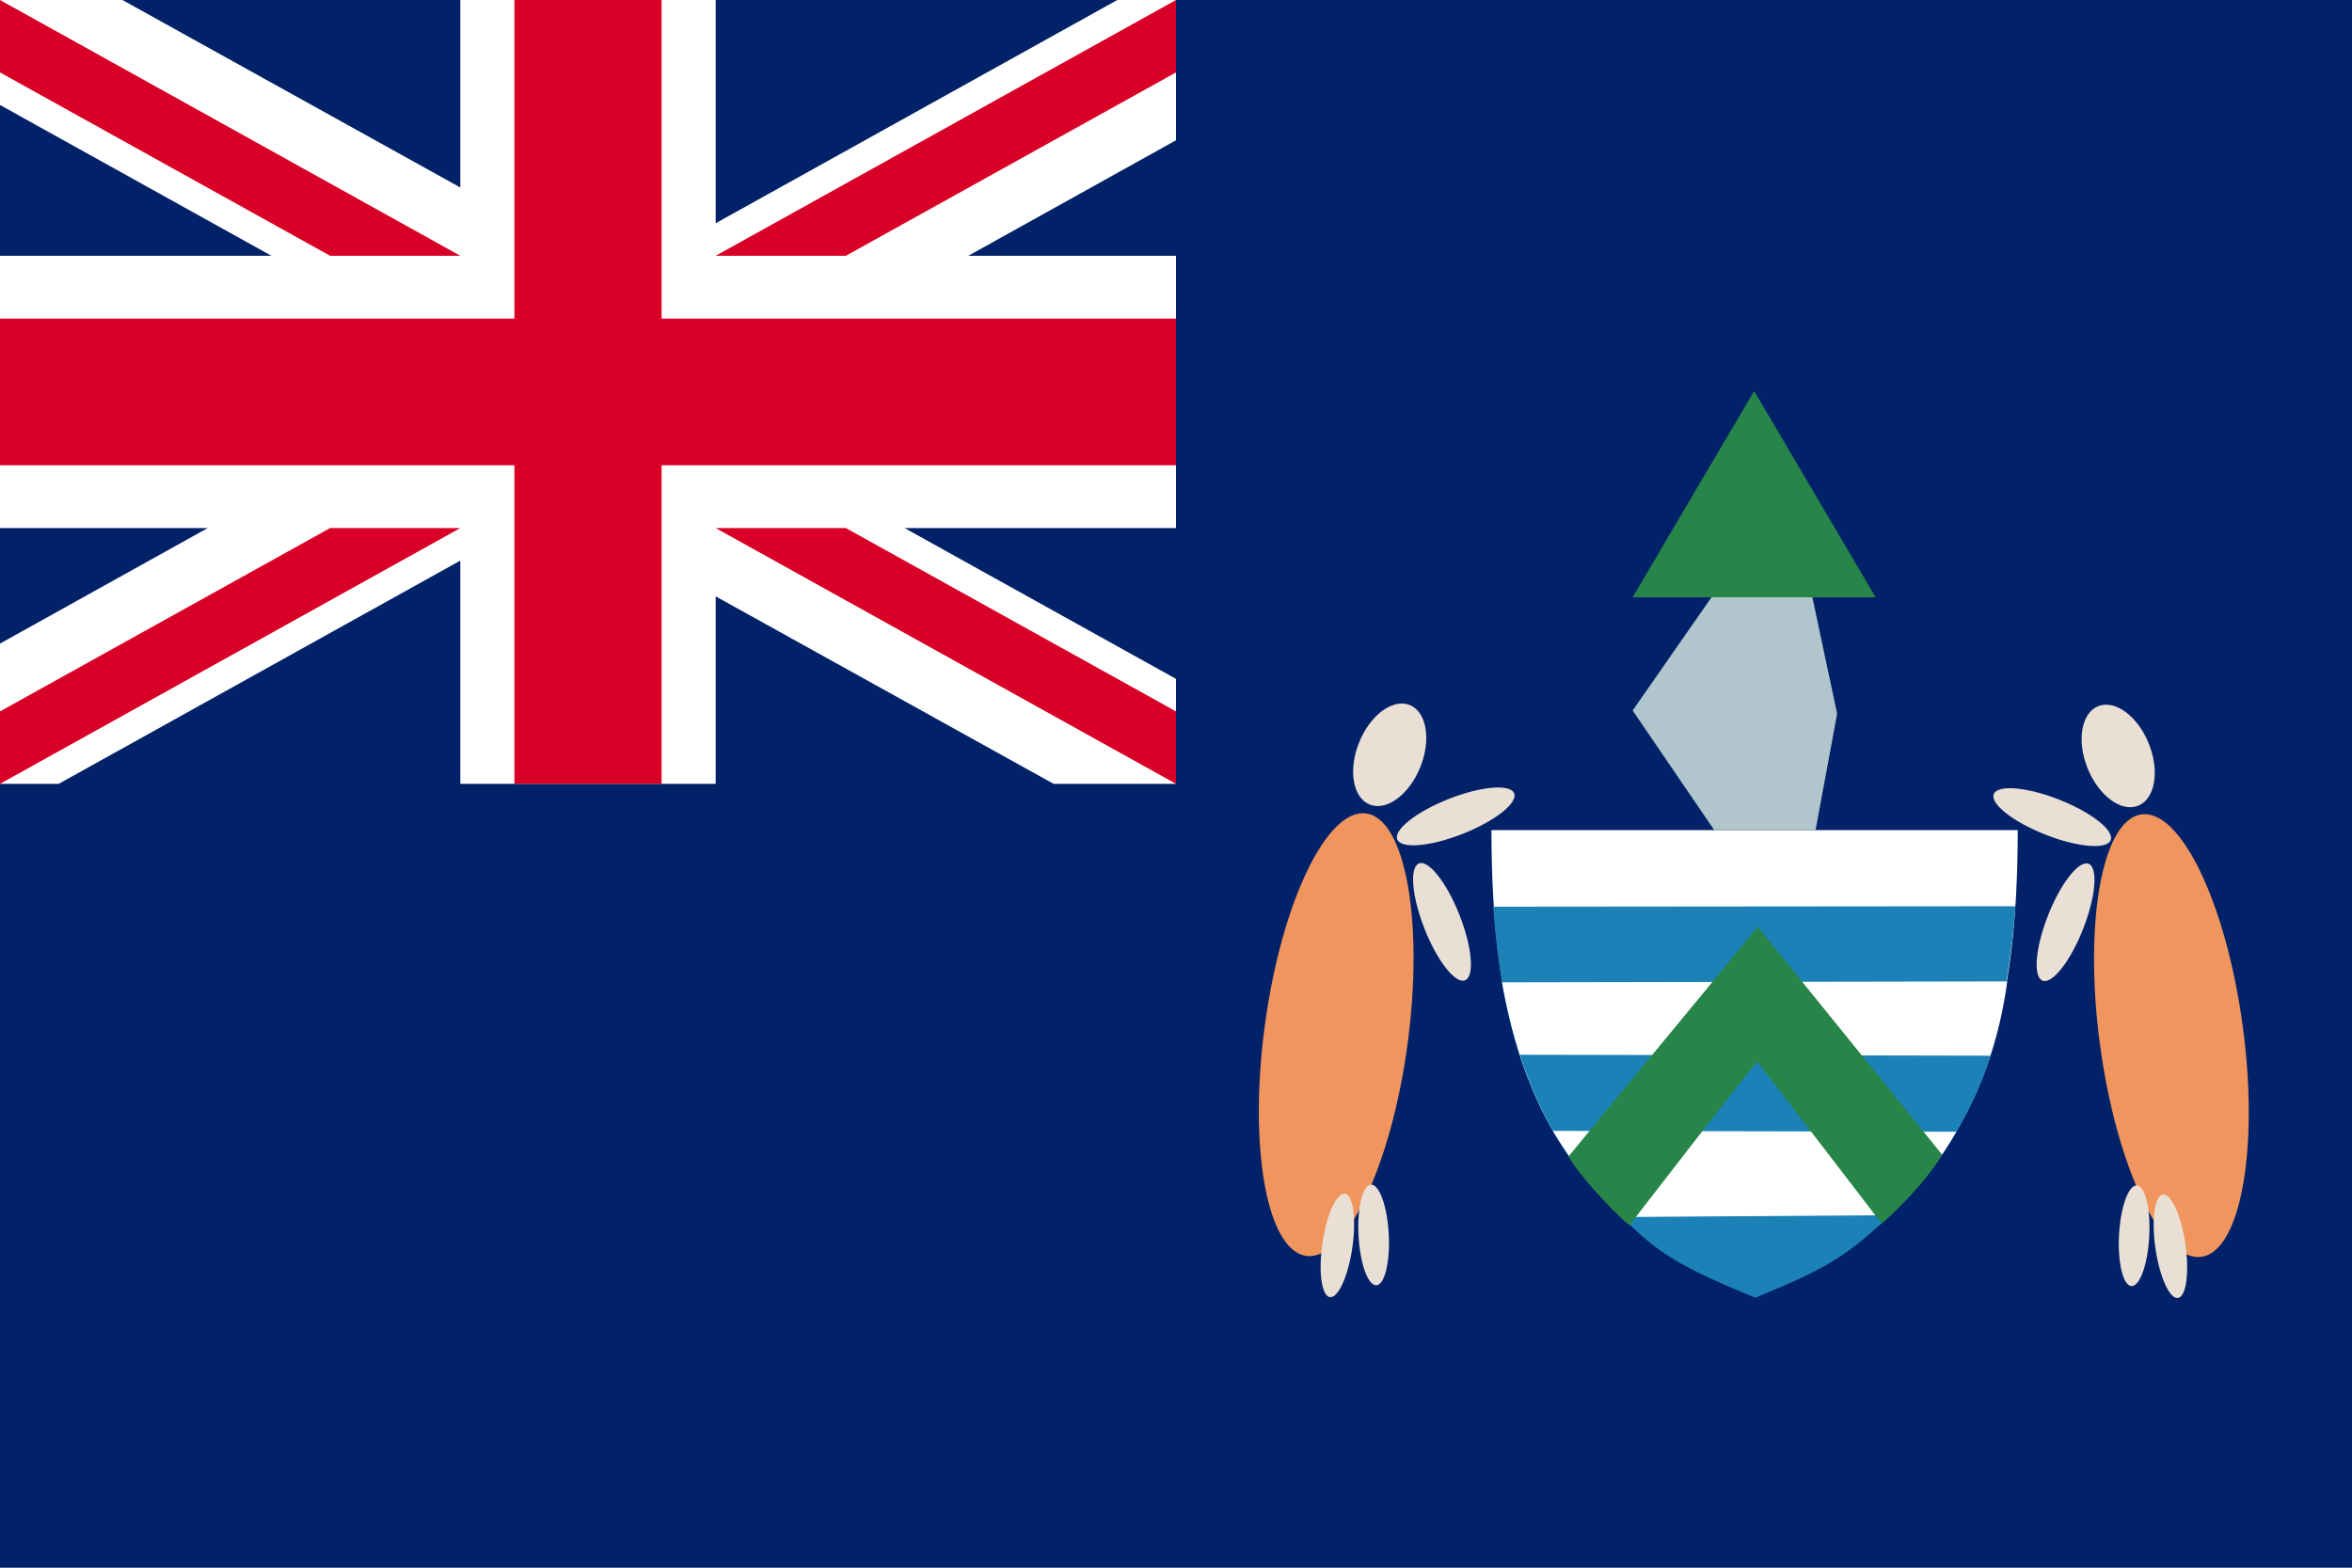
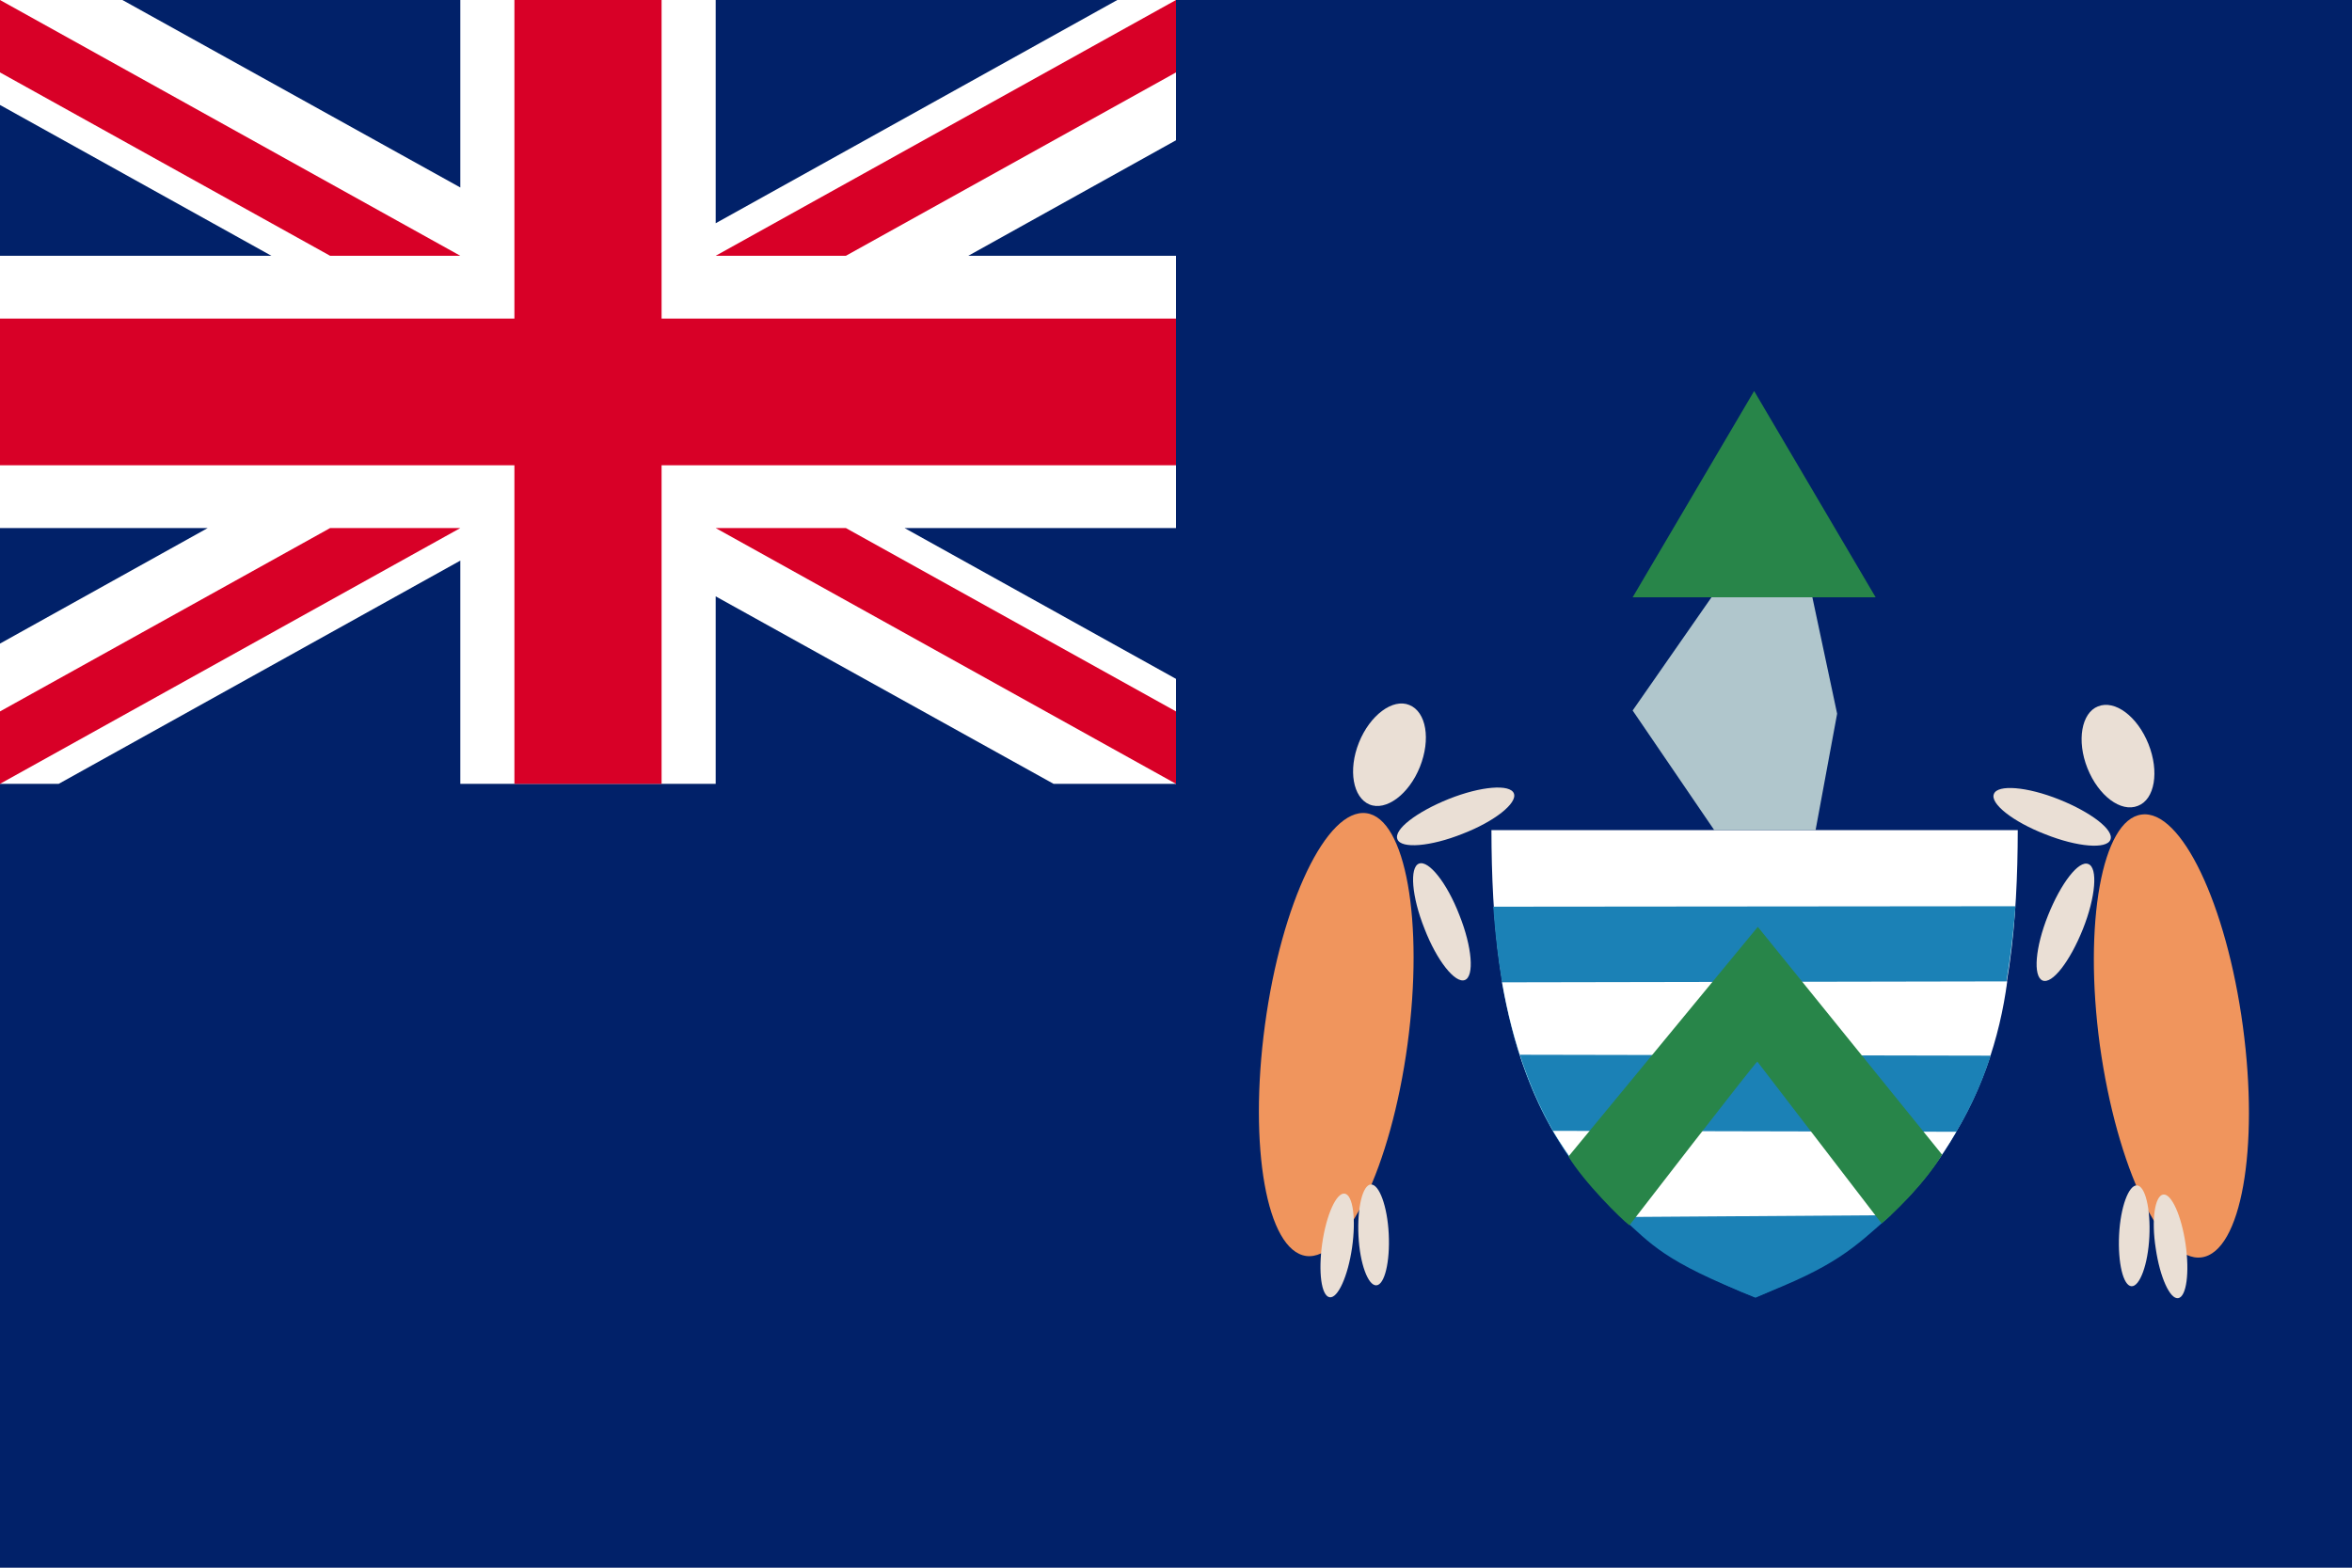
<svg xmlns="http://www.w3.org/2000/svg" version="1.1" viewBox="0 0 513 342">
  <rect fill="#012169" width="513" height="342" />
  <g>
    <g>
-       <path fill="#FFFFFF" d="M440.1,181.1c-0.1,39.2-6.4,81.4-57.4,101.5c-51.1-20.1-57.3-62.3-57.4-101.5L440.1,181.1L440.1,181.1z" />
-       <path fill="#1b81b6" d="M439.6,197.7c-2.8,34.9-12.4,67.4-57,85c-44.4-17.6-54.5-51.2-56.9-84.9" />
+       <path fill="#FFFFFF" d="M440.1,181.1c-0.1,39.2-6.4,81.4-57.4,101.5c-51.1-20.1-57.3-62.3-57.4-101.5H440.1L440.1,181.1z" />
+       <path fill="#1B81B6" d="M439.6,197.7c-2.8,34.9-12.4,67.4-57,85c-44.4-17.6-54.5-51.2-56.9-84.9" />
      <path fill="#FFFFFF" d="M437.8,214.1c-3.2,24.3-16.7,53.5-55.1,68.6c-38.4-15.1-50.5-42.5-55.1-68.4" />
-       <path fill="#1b81b6" d="M434.2,230.3c-5.7,17.7-19.3,39.4-51.3,52.8c-32-12.6-45.2-33.8-51.4-53" />
+       <path fill="#1B81B6" d="M434.2,230.3c-5.7,17.7-19.3,39.4-51.3,52.8c-32-12.6-45.2-33.8-51.4-53" />
      <path fill="#FFFFFF" d="M426.7,246.9c-6.5,11.3-17.7,25.4-44,35.9c-27.5-11.5-37.4-25.3-44-36.1" />
-       <path fill="#1b81b6" d="M412.4,265.1c-8.1,7.2-12,11.2-29.6,17.9c-20.1-7.9-22.6-11.6-29.2-17.5" />
+       <path fill="#1B81B6" d="M412.4,265.1c-8.1,7.2-12,11.2-29.6,17.9c-20.1-7.9-22.6-11.6-29.2-17.5" />
      <path fill="#288549" d="M383.3,231.6c-0.2-0.2-27.9,35.7-27.9,35.7c-1.8-1.3-10-9.5-13.3-15l41.3-50.1l40.2,49.7    c-3.9,6.5-11.4,13.6-13.2,15" />
    </g>
-     <polygon fill="#288549" points="382.6,85.3 356.1,130.3 409.1,130.3 409.1,130.3 " />
-     <ellipse transform="matrix(0.134 -0.991 0.991 0.134 28.7247 484.2523)" fill="#f0955d" cx="291.4" cy="225.7" rx="48.7" ry="15.7" />
-     <ellipse transform="matrix(0.373 -0.9278 0.9278 0.373 37.247 384.4472)" fill="#eadfd5" cx="303.1" cy="164.7" rx="11.7" ry="7.2" />
-     <ellipse transform="matrix(0.1437 -0.9896 0.9896 0.1437 -19.091 521.3171)" fill="#eadfd5" cx="291.7" cy="271.7" rx="11.4" ry="3.3" />
-     <ellipse transform="matrix(0.9986 -5.352928e-02 5.352928e-02 0.9986 -13.9925 16.4237)" fill="#eadfd5" cx="299.6" cy="269.4" rx="3.3" ry="11" />
-     <ellipse transform="matrix(0.9303 -0.3668 0.3668 0.9303 -51.8254 129.3871)" fill="#eadfd5" cx="314.5" cy="201.1" rx="4.1" ry="13.7" />
-     <ellipse transform="matrix(0.9303 -0.3668 0.3668 0.9303 -43.1881 128.875)" fill="#eadfd5" cx="317.5" cy="178.1" rx="13.7" ry="4.1" />
-     <ellipse transform="matrix(0.991 -0.134 0.134 0.991 -26.0008 65.5194)" fill="#f0955d" cx="473.6" cy="225.9" rx="15.7" ry="48.7" />
-     <ellipse transform="matrix(0.9278 -0.373 0.373 0.9278 -28.1478 184.2457)" fill="#eadfd5" cx="462" cy="164.9" rx="7.2" ry="11.7" />
-     <ellipse transform="matrix(0.9896 -0.1437 0.1437 0.9896 -34.1512 70.8368)" fill="#eadfd5" cx="473.4" cy="271.9" rx="3.3" ry="11.4" />
-     <ellipse transform="matrix(5.352928e-02 -0.9986 0.9986 5.352928e-02 171.3404 719.9983)" fill="#eadfd5" cx="465.5" cy="269.6" rx="11" ry="3.3" />
-     <ellipse transform="matrix(0.3668 -0.9303 0.9303 0.3668 98.0689 546.5782)" fill="#eadfd5" cx="450.6" cy="201.2" rx="13.7" ry="4.1" />
-     <ellipse transform="matrix(0.3668 -0.9303 0.9303 0.3668 117.5679 529.2617)" fill="#eadfd5" cx="447.6" cy="178.3" rx="4.1" ry="13.7" />
-     <polygon fill="#B0C6CC" points="373.3,130.3 356.1,155 373.9,181.1 396,181.1 400.7,155.7 395.3,130.3 " />
+     <polygon fill="#288549" points="382.6,85.3 356.1,130.3 409.1,130.3 409.1,130.3  " />
+     <g fill="#F0955D">
+       <path d="M275.9,223.6c3.6-26.7,13.5-47.3,22.1-46.2s12.6,23.7,9,50.4s-13.5,47.3-22.1,46.2   C276.3,272.8,272.3,250.3,275.9,223.6z" />
+       <path d="M467.1,177.7c8.6-1.2,18.5,19.5,22.1,46.2s-0.4,49.2-9,50.4S461.7,254.7,458,228   C454.4,201.4,458.5,178.8,467.1,177.7z" />
+     </g>
+     <g fill="#EADFD5">
+       <path d="M296.4,162c2.4-6,7.4-9.7,11-8.2c3.7,1.5,4.7,7.5,2.3,13.5s-7.4,9.7-11,8.2C295.1,174,294,168,296.4,162z" />
+       <path d="M288.4,271.2c0.9-6.2,3.1-11.1,4.9-10.8s2.5,5.5,1.6,11.8c-0.9,6.2-3.1,11.1-4.9,10.8S287.5,277.5,288.4,271.2    z" />
+       <path d="M299,258.4c1.8-0.1,3.6,4.7,3.9,10.8s-0.9,11.1-2.7,11.2c-1.8,0.1-3.6-4.7-3.9-10.8    C296,263.5,297.2,258.5,299,258.4z" />
+       <path d="M309.5,188.4c2.1-0.8,6.1,4.2,8.8,11.2c2.8,7,3.3,13.4,1.2,14.2c-2.1,0.8-6.1-4.2-8.8-11.2    C307.9,195.6,307.4,189.2,309.5,188.4z" />
+       <path d="M316,174.3c7-2.8,13.4-3.3,14.2-1.2c0.8,2.1-4.2,6.1-11.2,8.8c-7,2.8-13.4,3.3-14.2,1.2    C303.9,181,309,177.1,316,174.3z" />
+       <path d="M457.6,154.1c3.7-1.5,8.6,2.2,11,8.2c2.4,6,1.4,12.1-2.3,13.5c-3.7,1.5-8.6-2.2-11-8.2    C452.9,161.6,454,155.5,457.6,154.1z" />
+       <path d="M471.8,260.6c1.8-0.3,4,4.6,4.9,10.8c0.9,6.2,0.2,11.5-1.6,11.8c-1.8,0.3-4-4.6-4.9-10.8    C469.2,266.1,470,260.9,471.8,260.6z" />
+       <path d="M462.2,269.4c0.3-6.1,2.1-10.9,3.9-10.8c1.8,0.1,3,5.1,2.7,11.2c-0.3,6.1-2.1,10.9-3.9,10.8    C463.1,280.5,461.9,275.5,462.2,269.4z" />
+       <path d="M446.7,199.7c2.8-7,6.7-12.1,8.8-11.2c2.1,0.8,1.6,7.2-1.2,14.2c-2.8,7-6.7,12.1-8.8,11.2    S443.9,206.7,446.7,199.7z" />
+       <path d="M434.9,173.2c0.8-2.1,7.2-1.6,14.2,1.2c7,2.8,12.1,6.7,11.2,8.8c-0.8,2.1-7.2,1.6-14.2-1.2    C439.1,179.3,434,175.3,434.9,173.2z" />
+     </g>
+     <polygon fill="#B0C6CC" points="373.3,130.3 356.1,155 373.9,181.1 396,181.1 400.7,155.7 395.3,130.3  " />
  </g>
  <g>
    <rect fill="#012169" width="256.5" height="171" />
    <g fill="#FFFFFF">
-       <polygon points="256.5,0 256.5,30.6 211.2,55.8 256.5,55.8 256.5,115.2 197.3,115.2 256.5,148.1 256.5,171 229.8,171    156.1,130.1 156.1,171 100.4,171 100.4,122.3 12.8,171 0,171 0,140.4 45.3,115.2 0,115.2 0,55.8 59.2,55.8 0,22.9 0,0 26.7,0    100.4,40.9 100.4,0 156.1,0 156.1,48.7 243.7,0 " />
-       <polygon points="156.1,115.2 256.5,171 256.5,155.2 184.5,115.2 " />
-       <polygon points="100.4,55.8 0,0 0,15.8 72,55.8 " />
+       <polygon points="256.5,0 256.5,30.6 211.2,55.8 256.5,55.8 256.5,115.2 197.3,115.2 256.5,148.1 256.5,171 229.8,171    156.1,130.1 156.1,171 100.4,171 100.4,122.3 12.8,171 0,171 0,140.4 45.3,115.2 0,115.2 0,55.8 59.2,55.8 0,22.9 0,0 26.7,0    100.4,40.9 100.4,0 156.1,0 156.1,48.7 243.7,0   " />
+       <polygon points="156.1,115.2 256.5,171 256.5,155.2 184.5,115.2   " />
+       <polygon points="100.4,55.8 0,0 0,15.8 72,55.8   " />
    </g>
    <g fill="#D80027">
-       <polygon points="144.3,0 112.2,0 112.2,69.5 0,69.5 0,101.5 112.2,101.5 112.2,171 144.3,171 144.3,101.5 256.5,101.5    256.5,69.5 144.3,69.5 " />
-       <polygon points="156.1,115.2 256.5,171 256.5,155.2 184.5,115.2  " />
-       <polygon points="72,115.2 0,155.2 0,171 0,171 100.4,115.2  " />
-       <polygon points="100.4,55.8 0,0 0,15.8 72,55.8  " />
-       <polygon points="184.5,55.8 256.5,15.8 256.5,0 256.5,0 156.1,55.8  " />
+       <polygon points="144.3,0 112.2,0 112.2,69.5 0,69.5 0,101.5 112.2,101.5 112.2,171 144.3,171 144.3,101.5    256.5,101.5 256.5,69.5 144.3,69.5   " />
+       <polygon points="156.1,115.2 256.5,171 256.5,155.2 184.5,115.2   " />
+       <polygon points="72,115.2 0,155.2 0,171 0,171 100.4,115.2   " />
+       <polygon points="100.4,55.8 0,0 0,15.8 72,55.8   " />
+       <polygon points="184.5,55.8 256.5,15.8 256.5,0 256.5,0 156.1,55.8   " />
    </g>
  </g>
</svg>
